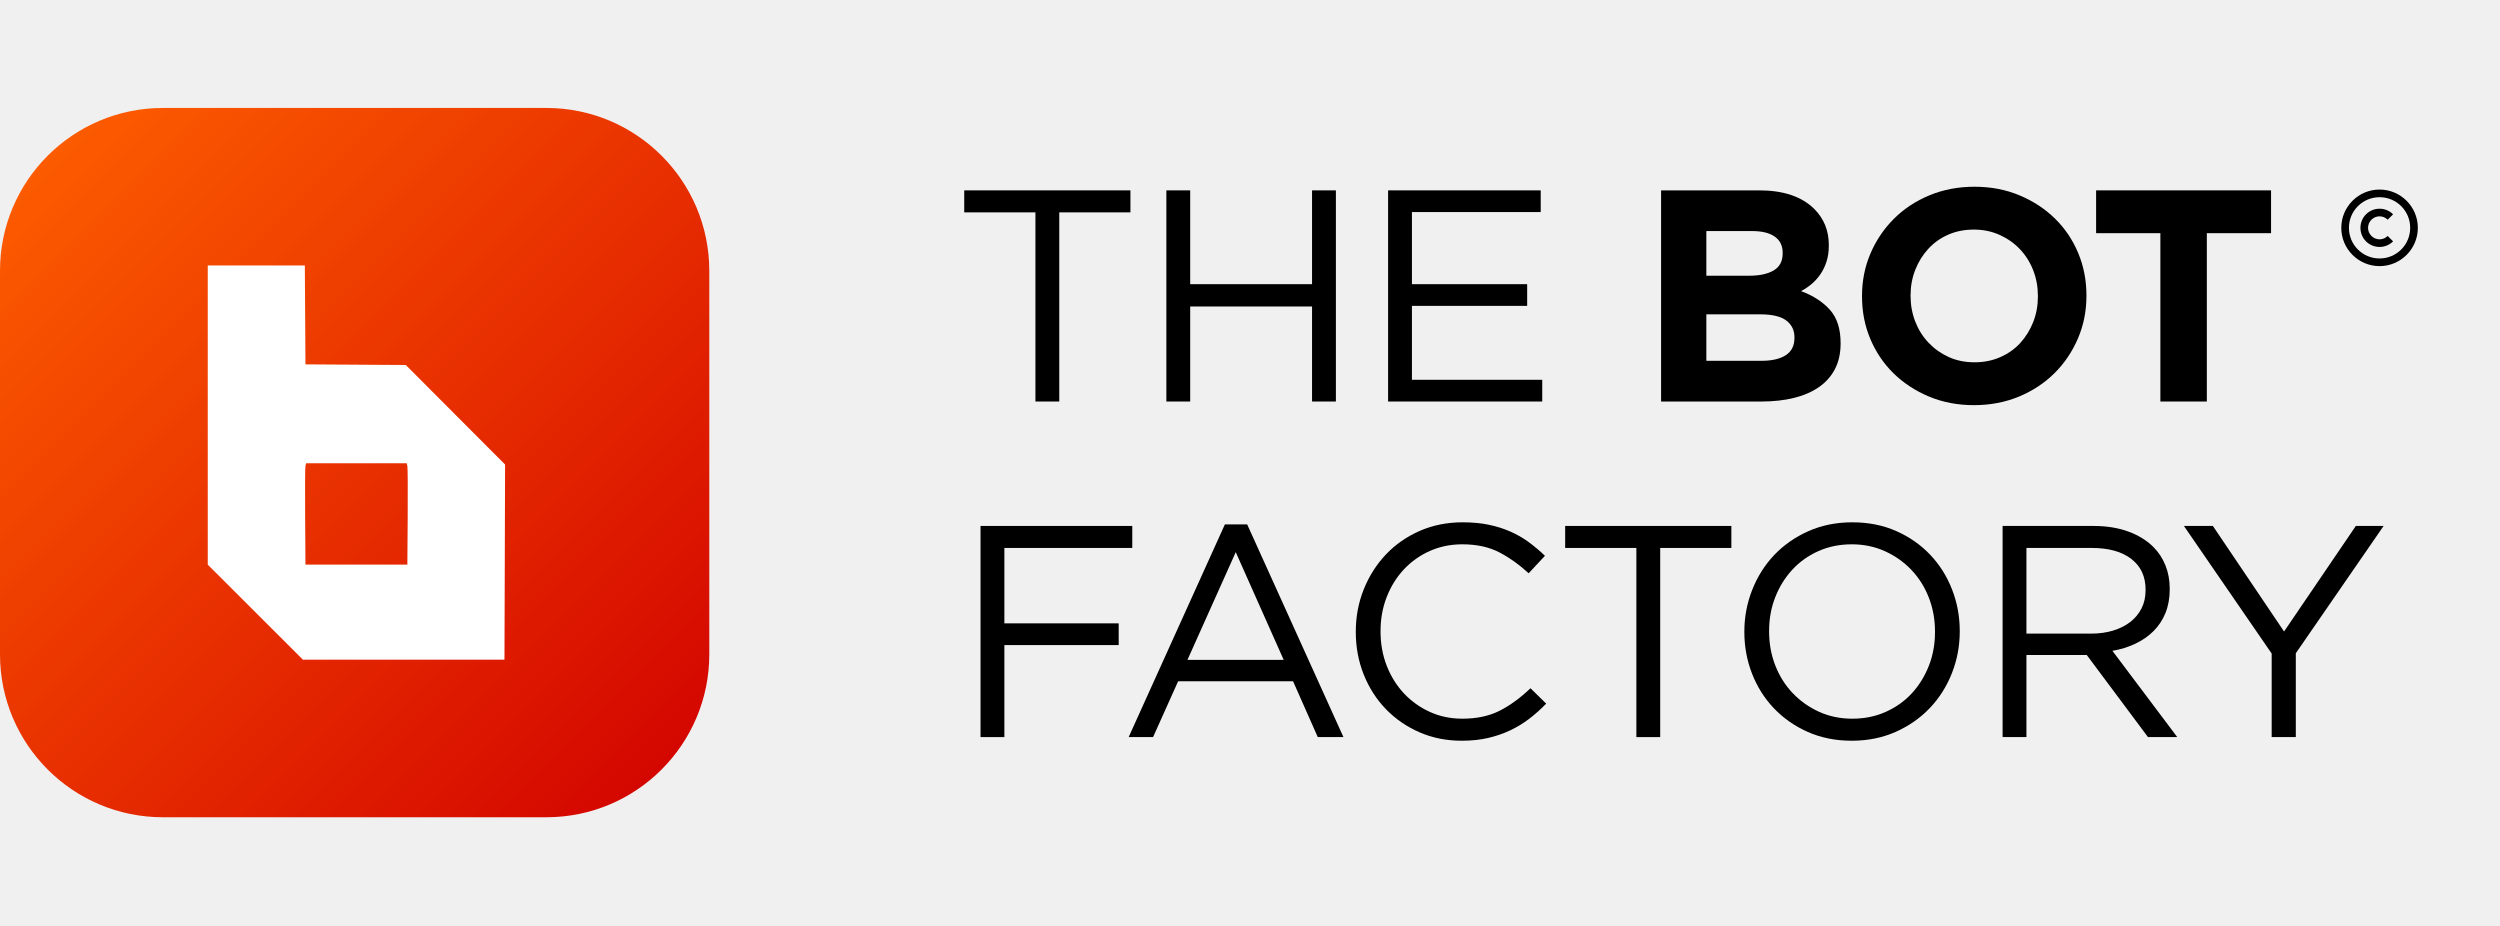
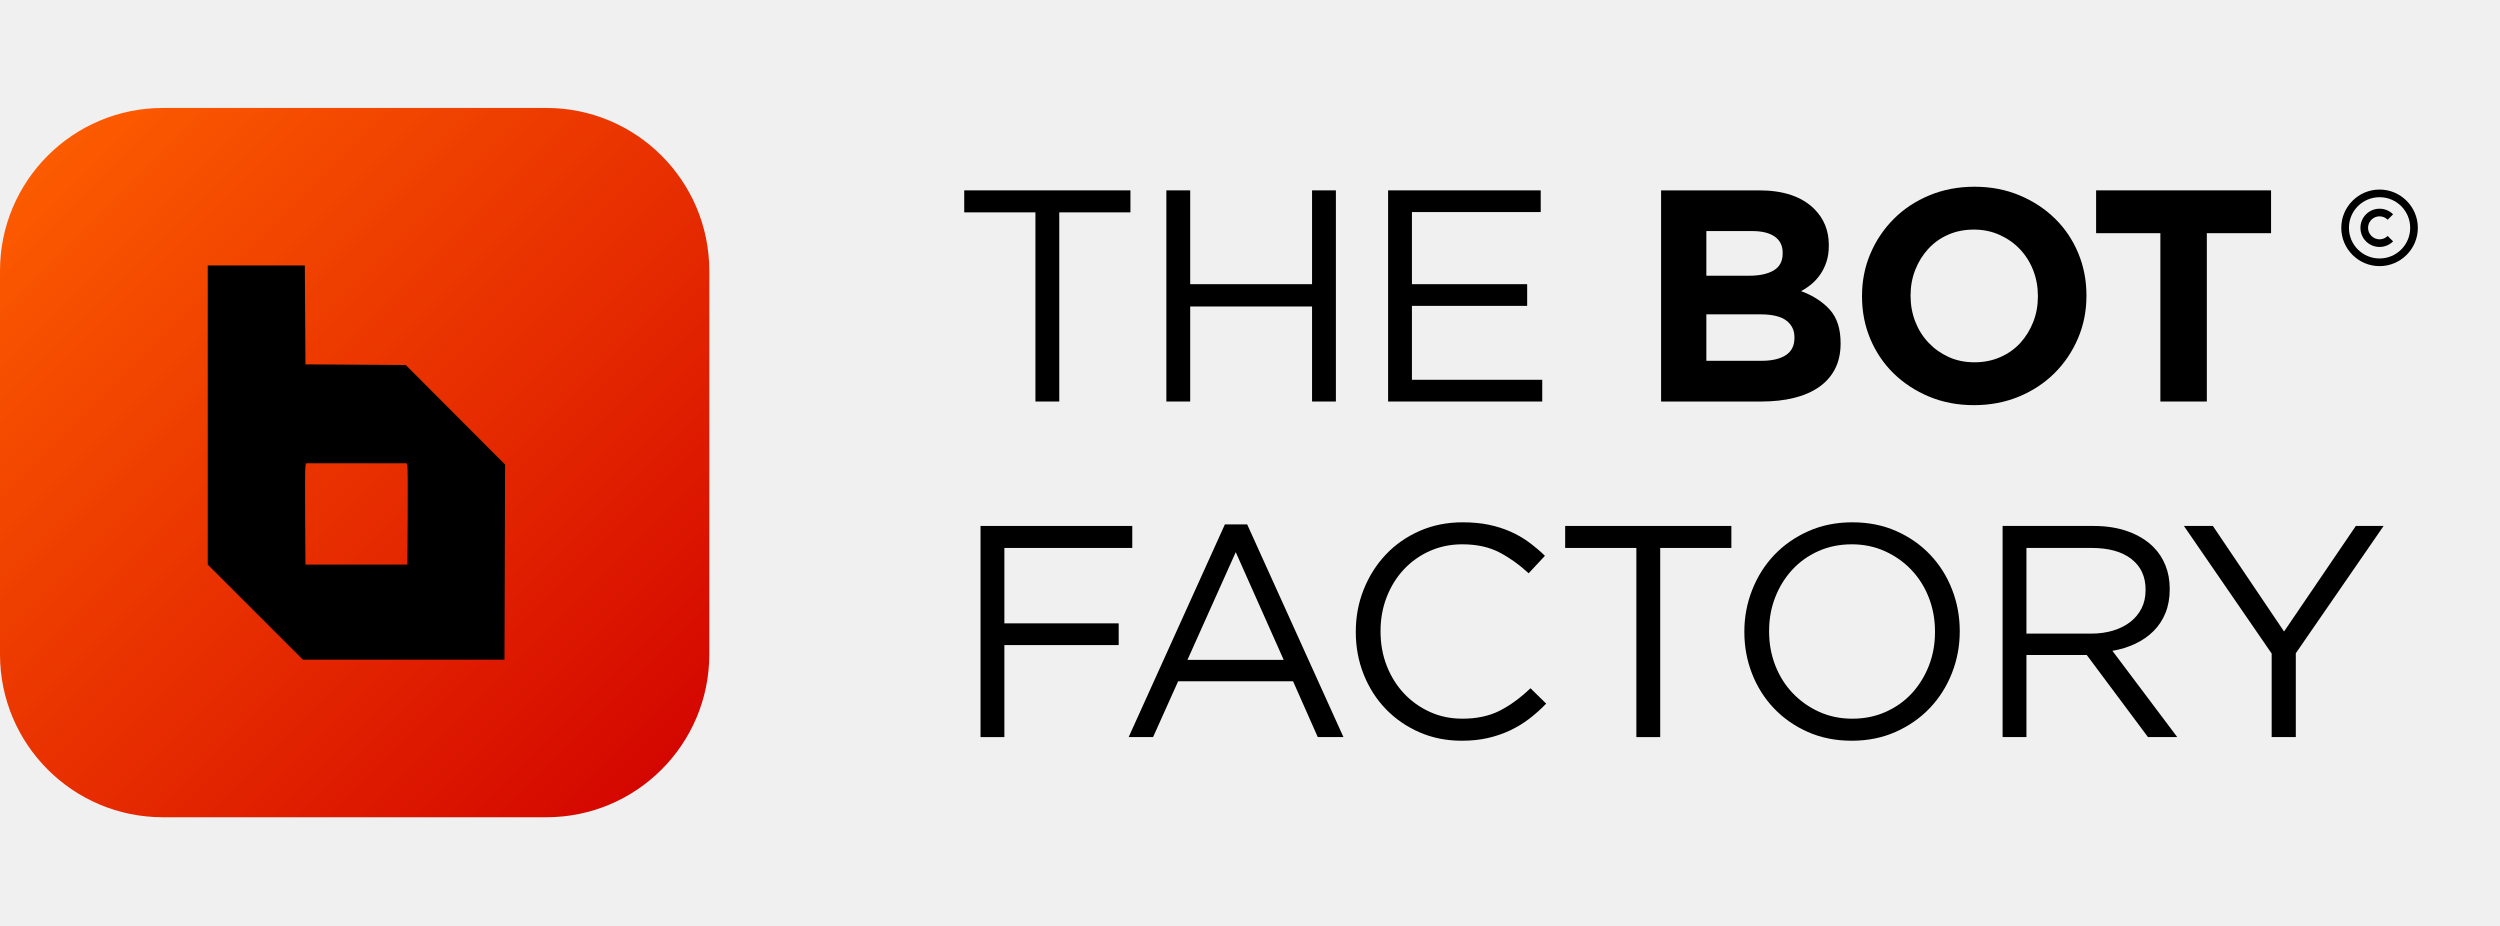
<svg xmlns="http://www.w3.org/2000/svg" width="1534" zoomAndPan="magnify" viewBox="0 0 1150.5 426" height="568" preserveAspectRatio="xMidYMid meet" version="1.0">
  <defs>
    <g />
-     <clipPath id="9bda55d7f2">
+     <clipPath id="a72aab91a0">
      <path d="M 0 49.684 L 326.414 49.684 L 326.414 376.098 L 0 376.098 Z M 0 49.684 " clip-rule="nonzero" />
    </clipPath>
-     <clipPath id="5065ec125e">
+     <clipPath id="151988e85f">
      <path d="M 74.969 49.684 L 251.445 49.684 C 292.848 49.684 326.414 83.25 326.414 124.652 L 326.414 301.129 C 326.414 342.535 292.848 376.098 251.445 376.098 L 74.969 376.098 C 33.562 376.098 0 342.535 0 301.129 L 0 124.652 C 0 83.25 33.562 49.684 74.969 49.684 Z M 74.969 49.684 " clip-rule="nonzero" />
    </clipPath>
-     <clipPath id="6f6a3e75dc">
+     <clipPath id="9961e6c1a0">
      <path d="M 0 0.684 L 326.414 0.684 L 326.414 327.098 L 0 327.098 Z M 0 0.684 " clip-rule="nonzero" />
    </clipPath>
-     <clipPath id="3049117f7d">
+     <clipPath id="5ea8b7b86f">
      <path d="M 74.969 0.684 L 251.445 0.684 C 292.848 0.684 326.414 34.25 326.414 75.652 L 326.414 252.129 C 326.414 293.535 292.848 327.098 251.445 327.098 L 74.969 327.098 C 33.562 327.098 0 293.535 0 252.129 L 0 75.652 C 0 34.25 33.562 0.684 74.969 0.684 Z M 74.969 0.684 " clip-rule="nonzero" />
    </clipPath>
-     <linearGradient x1="0" gradientTransform="matrix(1.275049, 0, 0, 1.275049, -0.000000000000085228, 0.685139)" y1="0" x2="256" gradientUnits="userSpaceOnUse" y2="256" id="36bc33d5ff">
+     <linearGradient x1="0" gradientTransform="matrix(1.275049, 0, 0, 1.275049, -0.000000000000085228, 0.685139)" y1="0" x2="256" gradientUnits="userSpaceOnUse" y2="256" id="ce87de8cba">
      <stop stop-opacity="1" stop-color="rgb(100%, 38.039%, 0%)" offset="0" />
      <stop stop-opacity="1" stop-color="rgb(99.928%, 37.891%, 0%)" offset="0.008" />
      <stop stop-opacity="1" stop-color="rgb(99.788%, 37.593%, 0%)" offset="0.016" />
      <stop stop-opacity="1" stop-color="rgb(99.646%, 37.296%, 0%)" offset="0.023" />
      <stop stop-opacity="1" stop-color="rgb(99.506%, 36.998%, 0%)" offset="0.031" />
      <stop stop-opacity="1" stop-color="rgb(99.365%, 36.702%, 0%)" offset="0.039" />
      <stop stop-opacity="1" stop-color="rgb(99.223%, 36.404%, 0%)" offset="0.047" />
      <stop stop-opacity="1" stop-color="rgb(99.083%, 36.107%, 0%)" offset="0.055" />
      <stop stop-opacity="1" stop-color="rgb(98.943%, 35.809%, 0%)" offset="0.062" />
      <stop stop-opacity="1" stop-color="rgb(98.801%, 35.513%, 0%)" offset="0.07" />
      <stop stop-opacity="1" stop-color="rgb(98.66%, 35.216%, 0%)" offset="0.078" />
      <stop stop-opacity="1" stop-color="rgb(98.518%, 34.918%, 0%)" offset="0.086" />
      <stop stop-opacity="1" stop-color="rgb(98.378%, 34.621%, 0%)" offset="0.094" />
      <stop stop-opacity="1" stop-color="rgb(98.238%, 34.323%, 0%)" offset="0.102" />
      <stop stop-opacity="1" stop-color="rgb(98.096%, 34.027%, 0%)" offset="0.109" />
      <stop stop-opacity="1" stop-color="rgb(97.955%, 33.73%, 0%)" offset="0.117" />
      <stop stop-opacity="1" stop-color="rgb(97.815%, 33.432%, 0%)" offset="0.125" />
      <stop stop-opacity="1" stop-color="rgb(97.673%, 33.134%, 0%)" offset="0.133" />
      <stop stop-opacity="1" stop-color="rgb(97.533%, 32.838%, 0%)" offset="0.141" />
      <stop stop-opacity="1" stop-color="rgb(97.392%, 32.541%, 0%)" offset="0.148" />
      <stop stop-opacity="1" stop-color="rgb(97.25%, 32.243%, 0%)" offset="0.156" />
      <stop stop-opacity="1" stop-color="rgb(97.11%, 31.946%, 0%)" offset="0.164" />
      <stop stop-opacity="1" stop-color="rgb(96.968%, 31.65%, 0%)" offset="0.172" />
      <stop stop-opacity="1" stop-color="rgb(96.828%, 31.352%, 0%)" offset="0.18" />
      <stop stop-opacity="1" stop-color="rgb(96.687%, 31.055%, 0%)" offset="0.188" />
      <stop stop-opacity="1" stop-color="rgb(96.545%, 30.757%, 0%)" offset="0.195" />
      <stop stop-opacity="1" stop-color="rgb(96.405%, 30.461%, 0%)" offset="0.203" />
      <stop stop-opacity="1" stop-color="rgb(96.265%, 30.164%, 0%)" offset="0.211" />
      <stop stop-opacity="1" stop-color="rgb(96.123%, 29.866%, 0%)" offset="0.219" />
      <stop stop-opacity="1" stop-color="rgb(95.982%, 29.568%, 0%)" offset="0.227" />
      <stop stop-opacity="1" stop-color="rgb(95.842%, 29.271%, 0%)" offset="0.234" />
      <stop stop-opacity="1" stop-color="rgb(95.7%, 28.975%, 0%)" offset="0.242" />
      <stop stop-opacity="1" stop-color="rgb(95.56%, 28.677%, 0%)" offset="0.25" />
      <stop stop-opacity="1" stop-color="rgb(95.418%, 28.38%, 0%)" offset="0.258" />
      <stop stop-opacity="1" stop-color="rgb(95.277%, 28.082%, 0%)" offset="0.266" />
      <stop stop-opacity="1" stop-color="rgb(95.137%, 27.786%, 0%)" offset="0.273" />
      <stop stop-opacity="1" stop-color="rgb(94.995%, 27.489%, 0%)" offset="0.281" />
      <stop stop-opacity="1" stop-color="rgb(94.855%, 27.191%, 0%)" offset="0.289" />
      <stop stop-opacity="1" stop-color="rgb(94.714%, 26.894%, 0%)" offset="0.297" />
      <stop stop-opacity="1" stop-color="rgb(94.572%, 26.598%, 0%)" offset="0.305" />
      <stop stop-opacity="1" stop-color="rgb(94.432%, 26.3%, 0%)" offset="0.312" />
      <stop stop-opacity="1" stop-color="rgb(94.292%, 26.003%, 0%)" offset="0.32" />
      <stop stop-opacity="1" stop-color="rgb(94.15%, 25.705%, 0%)" offset="0.328" />
      <stop stop-opacity="1" stop-color="rgb(94.009%, 25.409%, 0%)" offset="0.336" />
      <stop stop-opacity="1" stop-color="rgb(93.867%, 25.111%, 0%)" offset="0.344" />
      <stop stop-opacity="1" stop-color="rgb(93.727%, 24.814%, 0%)" offset="0.352" />
      <stop stop-opacity="1" stop-color="rgb(93.587%, 24.516%, 0%)" offset="0.359" />
      <stop stop-opacity="1" stop-color="rgb(93.445%, 24.219%, 0%)" offset="0.367" />
      <stop stop-opacity="1" stop-color="rgb(93.304%, 23.923%, 0%)" offset="0.375" />
      <stop stop-opacity="1" stop-color="rgb(93.164%, 23.625%, 0%)" offset="0.383" />
      <stop stop-opacity="1" stop-color="rgb(93.022%, 23.328%, 0%)" offset="0.391" />
      <stop stop-opacity="1" stop-color="rgb(92.882%, 23.03%, 0%)" offset="0.398" />
      <stop stop-opacity="1" stop-color="rgb(92.741%, 22.734%, 0%)" offset="0.406" />
      <stop stop-opacity="1" stop-color="rgb(92.599%, 22.437%, 0%)" offset="0.414" />
      <stop stop-opacity="1" stop-color="rgb(92.459%, 22.139%, 0%)" offset="0.422" />
      <stop stop-opacity="1" stop-color="rgb(92.317%, 21.841%, 0%)" offset="0.43" />
      <stop stop-opacity="1" stop-color="rgb(92.177%, 21.545%, 0%)" offset="0.438" />
      <stop stop-opacity="1" stop-color="rgb(92.036%, 21.248%, 0%)" offset="0.445" />
      <stop stop-opacity="1" stop-color="rgb(91.895%, 20.95%, 0%)" offset="0.453" />
      <stop stop-opacity="1" stop-color="rgb(91.754%, 20.653%, 0%)" offset="0.461" />
      <stop stop-opacity="1" stop-color="rgb(91.614%, 20.357%, 0%)" offset="0.469" />
      <stop stop-opacity="1" stop-color="rgb(91.472%, 20.059%, 0%)" offset="0.477" />
      <stop stop-opacity="1" stop-color="rgb(91.331%, 19.762%, 0%)" offset="0.484" />
      <stop stop-opacity="1" stop-color="rgb(91.191%, 19.464%, 0%)" offset="0.492" />
      <stop stop-opacity="1" stop-color="rgb(91.049%, 19.167%, 0%)" offset="0.5" />
      <stop stop-opacity="1" stop-color="rgb(90.979%, 19.019%, 0%)" offset="0.5" />
      <stop stop-opacity="1" stop-color="rgb(90.909%, 18.871%, 0%)" offset="0.5" />
      <stop stop-opacity="1" stop-color="rgb(90.839%, 18.723%, 0%)" offset="0.508" />
      <stop stop-opacity="1" stop-color="rgb(90.767%, 18.573%, 0%)" offset="0.516" />
      <stop stop-opacity="1" stop-color="rgb(90.627%, 18.275%, 0%)" offset="0.523" />
      <stop stop-opacity="1" stop-color="rgb(90.486%, 17.978%, 0%)" offset="0.531" />
      <stop stop-opacity="1" stop-color="rgb(90.344%, 17.682%, 0%)" offset="0.539" />
      <stop stop-opacity="1" stop-color="rgb(90.204%, 17.384%, 0%)" offset="0.547" />
      <stop stop-opacity="1" stop-color="rgb(90.063%, 17.087%, 0%)" offset="0.555" />
      <stop stop-opacity="1" stop-color="rgb(89.922%, 16.789%, 0%)" offset="0.562" />
      <stop stop-opacity="1" stop-color="rgb(89.781%, 16.493%, 0%)" offset="0.57" />
      <stop stop-opacity="1" stop-color="rgb(89.641%, 16.196%, 0%)" offset="0.578" />
      <stop stop-opacity="1" stop-color="rgb(89.499%, 15.898%, 0%)" offset="0.586" />
      <stop stop-opacity="1" stop-color="rgb(89.359%, 15.601%, 0%)" offset="0.594" />
      <stop stop-opacity="1" stop-color="rgb(89.217%, 15.305%, 0%)" offset="0.602" />
      <stop stop-opacity="1" stop-color="rgb(89.076%, 15.007%, 0%)" offset="0.609" />
      <stop stop-opacity="1" stop-color="rgb(88.936%, 14.709%, 0%)" offset="0.617" />
      <stop stop-opacity="1" stop-color="rgb(88.794%, 14.412%, 0%)" offset="0.625" />
      <stop stop-opacity="1" stop-color="rgb(88.654%, 14.114%, 0%)" offset="0.633" />
      <stop stop-opacity="1" stop-color="rgb(88.513%, 13.818%, 0%)" offset="0.641" />
      <stop stop-opacity="1" stop-color="rgb(88.371%, 13.521%, 0%)" offset="0.648" />
      <stop stop-opacity="1" stop-color="rgb(88.231%, 13.223%, 0%)" offset="0.656" />
      <stop stop-opacity="1" stop-color="rgb(88.089%, 12.926%, 0%)" offset="0.664" />
      <stop stop-opacity="1" stop-color="rgb(87.949%, 12.63%, 0%)" offset="0.672" />
      <stop stop-opacity="1" stop-color="rgb(87.808%, 12.332%, 0%)" offset="0.68" />
      <stop stop-opacity="1" stop-color="rgb(87.666%, 12.035%, 0%)" offset="0.688" />
      <stop stop-opacity="1" stop-color="rgb(87.526%, 11.737%, 0%)" offset="0.695" />
      <stop stop-opacity="1" stop-color="rgb(87.386%, 11.441%, 0%)" offset="0.703" />
      <stop stop-opacity="1" stop-color="rgb(87.244%, 11.143%, 0%)" offset="0.711" />
      <stop stop-opacity="1" stop-color="rgb(87.103%, 10.846%, 0%)" offset="0.719" />
      <stop stop-opacity="1" stop-color="rgb(86.963%, 10.548%, 0%)" offset="0.727" />
      <stop stop-opacity="1" stop-color="rgb(86.821%, 10.252%, 0%)" offset="0.734" />
      <stop stop-opacity="1" stop-color="rgb(86.681%, 9.955%, 0%)" offset="0.742" />
      <stop stop-opacity="1" stop-color="rgb(86.539%, 9.657%, 0%)" offset="0.75" />
      <stop stop-opacity="1" stop-color="rgb(86.398%, 9.36%, 0%)" offset="0.758" />
      <stop stop-opacity="1" stop-color="rgb(86.258%, 9.062%, 0%)" offset="0.766" />
      <stop stop-opacity="1" stop-color="rgb(86.116%, 8.766%, 0%)" offset="0.773" />
      <stop stop-opacity="1" stop-color="rgb(85.976%, 8.469%, 0%)" offset="0.781" />
      <stop stop-opacity="1" stop-color="rgb(85.835%, 8.171%, 0%)" offset="0.789" />
      <stop stop-opacity="1" stop-color="rgb(85.693%, 7.874%, 0%)" offset="0.797" />
      <stop stop-opacity="1" stop-color="rgb(85.553%, 7.578%, 0%)" offset="0.805" />
      <stop stop-opacity="1" stop-color="rgb(85.413%, 7.28%, 0%)" offset="0.812" />
      <stop stop-opacity="1" stop-color="rgb(85.271%, 6.982%, 0%)" offset="0.82" />
      <stop stop-opacity="1" stop-color="rgb(85.13%, 6.685%, 0%)" offset="0.828" />
      <stop stop-opacity="1" stop-color="rgb(84.988%, 6.389%, 0%)" offset="0.836" />
      <stop stop-opacity="1" stop-color="rgb(84.848%, 6.091%, 0%)" offset="0.844" />
      <stop stop-opacity="1" stop-color="rgb(84.708%, 5.794%, 0%)" offset="0.852" />
      <stop stop-opacity="1" stop-color="rgb(84.566%, 5.496%, 0%)" offset="0.859" />
      <stop stop-opacity="1" stop-color="rgb(84.425%, 5.2%, 0%)" offset="0.867" />
      <stop stop-opacity="1" stop-color="rgb(84.285%, 4.903%, 0%)" offset="0.875" />
      <stop stop-opacity="1" stop-color="rgb(84.143%, 4.605%, 0%)" offset="0.883" />
      <stop stop-opacity="1" stop-color="rgb(84.003%, 4.308%, 0%)" offset="0.891" />
      <stop stop-opacity="1" stop-color="rgb(83.862%, 4.01%, 0%)" offset="0.898" />
      <stop stop-opacity="1" stop-color="rgb(83.72%, 3.714%, 0%)" offset="0.906" />
      <stop stop-opacity="1" stop-color="rgb(83.58%, 3.416%, 0%)" offset="0.914" />
      <stop stop-opacity="1" stop-color="rgb(83.438%, 3.119%, 0%)" offset="0.922" />
      <stop stop-opacity="1" stop-color="rgb(83.298%, 2.821%, 0%)" offset="0.93" />
      <stop stop-opacity="1" stop-color="rgb(83.157%, 2.525%, 0%)" offset="0.938" />
      <stop stop-opacity="1" stop-color="rgb(83.015%, 2.228%, 0%)" offset="0.945" />
      <stop stop-opacity="1" stop-color="rgb(82.875%, 1.93%, 0%)" offset="0.953" />
      <stop stop-opacity="1" stop-color="rgb(82.735%, 1.633%, 0%)" offset="0.961" />
      <stop stop-opacity="1" stop-color="rgb(82.593%, 1.337%, 0%)" offset="0.969" />
      <stop stop-opacity="1" stop-color="rgb(82.452%, 1.039%, 0%)" offset="0.977" />
      <stop stop-opacity="1" stop-color="rgb(82.312%, 0.742%, 0%)" offset="0.984" />
      <stop stop-opacity="1" stop-color="rgb(82.17%, 0.444%, 0%)" offset="0.992" />
      <stop stop-opacity="1" stop-color="rgb(82.03%, 0.148%, 0%)" offset="1" />
    </linearGradient>
-     <clipPath id="502444321d">
+     <clipPath id="76ba4d5e57">
      <rect x="0" width="327" y="0" height="328" />
    </clipPath>
-     <clipPath id="005f8487b9">
+     <clipPath id="19d48eda53">
      <path d="M 95 122.168 L 232.547 122.168 L 232.547 303.59 L 95 303.59 Z M 95 122.168 " clip-rule="nonzero" />
    </clipPath>
-     <clipPath id="ebc3991406">
+     <clipPath id="fdcade1860">
      <path d="M 1077.457 87.234 L 1112.691 87.234 L 1112.691 122.469 L 1077.457 122.469 Z M 1077.457 87.234 " clip-rule="nonzero" />
    </clipPath>
  </defs>
-   <g clip-path="url(#9bda55d7f2)">
-     <g clip-path="url(#5065ec125e)">
+   <g clip-path="url(#a72aab91a0)">
+     <g clip-path="url(#151988e85f)">
      <g transform="matrix(1, 0, 0, 1, 0, 49)">
-         <g clip-path="url(#502444321d)">
-           <g clip-path="url(#6f6a3e75dc)">
-             <g clip-path="url(#3049117f7d)">
-               <path fill="url(#36bc33d5ff)" d="M 0 0.684 L 0 327.098 L 326.414 327.098 L 326.414 0.684 Z M 0 0.684 " fill-rule="nonzero" />
+         <g clip-path="url(#76ba4d5e57)">
+           <g clip-path="url(#9961e6c1a0)">
+             <g clip-path="url(#5ea8b7b86f)">
+               <path fill="url(#ce87de8cba)" d="M 0 0.684 L 0 327.098 L 326.414 327.098 L 326.414 0.684 Z M 0 0.684 " fill-rule="nonzero" />
            </g>
          </g>
        </g>
      </g>
    </g>
  </g>
-   <g clip-path="url(#005f8487b9)">
-     <path fill="#ffffff" d="M 95.609 259.844 L 95.609 122.168 L 140.285 122.168 L 140.574 167.684 L 186.738 167.973 L 209.586 190.875 L 232.438 213.777 L 232.297 259.422 L 232.152 305.066 L 186.66 305.207 L 141.164 305.352 Z M 187.621 237.758 C 187.703 225.617 187.637 215.129 187.473 214.445 L 187.168 213.203 L 140.871 213.203 L 140.566 214.445 C 140.402 215.129 140.336 225.617 140.422 237.758 L 140.574 259.824 L 187.465 259.824 Z M 187.621 237.758 " fill-opacity="1" fill-rule="evenodd" />
-   </g>
-   <g clip-path="url(#ebc3991406)">
+   <g clip-path="url(#19d48eda53)">
+     <path fill="#000000" d="M 95.609 259.844 L 95.609 122.168 L 140.285 122.168 L 140.574 167.684 L 186.738 167.973 L 209.586 190.875 L 232.438 213.777 L 232.297 259.422 L 232.152 305.066 L 186.66 305.207 L 141.164 305.352 Z M 187.621 237.758 C 187.703 225.617 187.637 215.129 187.473 214.445 L 187.168 213.203 L 140.871 213.203 L 140.566 214.445 C 140.402 215.129 140.336 225.617 140.422 237.758 L 140.574 259.824 L 187.465 259.824 Z M 187.621 237.758 " fill-opacity="1" fill-rule="evenodd" />
+   </g>
+   <g clip-path="url(#fdcade1860)">
    <path fill="#000000" d="M 1095.074 87.234 C 1085.363 87.234 1077.457 95.141 1077.457 104.852 C 1077.457 114.559 1085.363 122.469 1095.074 122.469 C 1104.781 122.469 1112.691 114.559 1112.691 104.852 C 1112.691 95.141 1104.781 87.234 1095.074 87.234 Z M 1095.074 90.758 C 1102.879 90.758 1109.168 97.047 1109.168 104.852 C 1109.168 112.656 1102.879 118.945 1095.074 118.945 C 1087.27 118.945 1080.98 112.656 1080.98 104.852 C 1080.98 97.047 1087.27 90.758 1095.074 90.758 Z M 1095.074 96.051 C 1092.816 96.051 1090.559 96.91 1088.844 98.621 C 1085.422 102.047 1085.422 107.652 1088.844 111.078 C 1092.27 114.504 1097.875 114.504 1101.301 111.078 L 1098.809 108.586 C 1096.73 110.664 1093.414 110.664 1091.336 108.586 C 1089.258 106.508 1089.258 103.191 1091.336 101.113 C 1093.414 99.035 1096.73 99.035 1098.809 101.113 L 1101.301 98.621 C 1099.59 96.91 1097.332 96.051 1095.074 96.051 Z M 1095.074 96.051 " fill-opacity="1" fill-rule="nonzero" />
  </g>
  <g fill="#000000" fill-opacity="1">
    <g transform="translate(437.4917, 184.7787)">
      <g>
        <path d="M 39.016 -87.047 L 6.25 -87.047 L 6.25 -97.172 L 82.734 -97.172 L 82.734 -87.047 L 49.984 -87.047 L 49.984 0 L 39.016 0 Z M 39.016 -87.047 " />
      </g>
    </g>
  </g>
  <g fill="#000000" fill-opacity="1">
    <g transform="translate(523.0112, 184.7787)">
      <g>
        <path d="M 13.75 -97.172 L 24.719 -97.172 L 24.719 -54 L 80.797 -54 L 80.797 -97.172 L 91.766 -97.172 L 91.766 0 L 80.797 0 L 80.797 -43.734 L 24.719 -43.734 L 24.719 0 L 13.75 0 Z M 13.75 -97.172 " />
      </g>
    </g>
  </g>
  <g fill="#000000" fill-opacity="1">
    <g transform="translate(625.0514, 184.7787)">
      <g>
        <path d="M 13.75 -97.172 L 83.984 -97.172 L 83.984 -87.188 L 24.719 -87.188 L 24.719 -54 L 77.75 -54 L 77.75 -44.016 L 24.719 -44.016 L 24.719 -10 L 84.688 -10 L 84.688 0 L 13.75 0 Z M 13.75 -97.172 " />
      </g>
    </g>
  </g>
  <g fill="#000000" fill-opacity="1">
    <g transform="translate(714.5969, 184.7787)">
      <g />
    </g>
  </g>
  <g fill="#000000" fill-opacity="1">
    <g transform="translate(752.7765, 184.7787)">
      <g>
        <path d="M 11.656 -97.172 L 56.781 -97.172 C 67.977 -97.172 76.445 -94.305 82.188 -88.578 C 86.625 -84.129 88.844 -78.617 88.844 -72.047 L 88.844 -71.781 C 88.844 -69 88.492 -66.539 87.797 -64.406 C 87.109 -62.281 86.188 -60.363 85.031 -58.656 C 83.875 -56.945 82.531 -55.441 81 -54.141 C 79.477 -52.848 77.836 -51.738 76.078 -50.812 C 81.723 -48.688 86.164 -45.797 89.406 -42.141 C 92.645 -38.484 94.266 -33.414 94.266 -26.938 L 94.266 -26.656 C 94.266 -22.207 93.406 -18.316 91.688 -14.984 C 89.977 -11.66 87.523 -8.883 84.328 -6.656 C 81.141 -4.438 77.301 -2.77 72.812 -1.656 C 68.32 -0.551 63.348 0 57.891 0 L 11.656 0 Z M 67.609 -68.438 C 67.609 -71.676 66.406 -74.148 64 -75.859 C 61.594 -77.578 58.125 -78.438 53.594 -78.438 L 32.484 -78.438 L 32.484 -57.891 L 52.203 -57.891 C 56.922 -57.891 60.664 -58.695 63.438 -60.312 C 66.219 -61.938 67.609 -64.555 67.609 -68.172 Z M 73.031 -29.578 C 73.031 -32.805 71.781 -35.367 69.281 -37.266 C 66.781 -39.172 62.754 -40.125 57.203 -40.125 L 32.484 -40.125 L 32.484 -18.734 L 57.891 -18.734 C 62.609 -18.734 66.312 -19.586 69 -21.297 C 71.688 -23.016 73.031 -25.68 73.031 -29.297 Z M 73.031 -29.578 " />
      </g>
    </g>
  </g>
  <g fill="#000000" fill-opacity="1">
    <g transform="translate(849.5413, 184.7787)">
      <g>
        <path d="M 58.859 1.672 C 51.367 1.672 44.473 0.352 38.172 -2.281 C 31.879 -4.926 26.441 -8.492 21.859 -12.984 C 17.285 -17.473 13.723 -22.75 11.172 -28.812 C 8.629 -34.875 7.359 -41.375 7.359 -48.312 L 7.359 -48.594 C 7.359 -55.531 8.648 -62.031 11.234 -68.094 C 13.828 -74.156 17.414 -79.477 22 -84.062 C 26.582 -88.645 32.039 -92.254 38.375 -94.891 C 44.719 -97.523 51.641 -98.844 59.141 -98.844 C 66.641 -98.844 73.535 -97.523 79.828 -94.891 C 86.117 -92.254 91.555 -88.691 96.141 -84.203 C 100.723 -79.711 104.285 -74.438 106.828 -68.375 C 109.367 -62.312 110.641 -55.812 110.641 -48.875 L 110.641 -48.594 C 110.641 -41.645 109.344 -35.141 106.75 -29.078 C 104.164 -23.016 100.582 -17.691 96 -13.109 C 91.414 -8.535 85.953 -4.926 79.609 -2.281 C 73.273 0.352 66.359 1.672 58.859 1.672 Z M 59.141 -18.047 C 63.398 -18.047 67.332 -18.832 70.938 -20.406 C 74.551 -21.977 77.629 -24.148 80.172 -26.922 C 82.711 -29.703 84.703 -32.922 86.141 -36.578 C 87.578 -40.234 88.297 -44.145 88.297 -48.312 L 88.297 -48.594 C 88.297 -52.758 87.578 -56.691 86.141 -60.391 C 84.703 -64.086 82.664 -67.32 80.031 -70.094 C 77.395 -72.875 74.27 -75.07 70.656 -76.688 C 67.051 -78.312 63.117 -79.125 58.859 -79.125 C 54.516 -79.125 50.555 -78.336 46.984 -76.766 C 43.422 -75.191 40.367 -73.016 37.828 -70.234 C 35.285 -67.461 33.297 -64.25 31.859 -60.594 C 30.422 -56.938 29.703 -53.031 29.703 -48.875 L 29.703 -48.594 C 29.703 -44.426 30.422 -40.488 31.859 -36.781 C 33.297 -33.082 35.332 -29.844 37.969 -27.062 C 40.602 -24.289 43.703 -22.094 47.266 -20.469 C 50.828 -18.852 54.785 -18.047 59.141 -18.047 Z M 59.141 -18.047 " />
      </g>
    </g>
  </g>
  <g fill="#000000" fill-opacity="1">
    <g transform="translate(959.9113, 184.7787)">
      <g>
        <path d="M 34.297 -77.469 L 4.719 -77.469 L 4.719 -97.172 L 85.234 -97.172 L 85.234 -77.469 L 55.672 -77.469 L 55.672 0 L 34.297 0 Z M 34.297 -77.469 " />
      </g>
    </g>
  </g>
  <g fill="#000000" fill-opacity="1">
    <g transform="translate(437.4917, 339.2115)">
      <g>
        <path d="M 13.75 -97.172 L 83.578 -97.172 L 83.578 -87.047 L 24.719 -87.047 L 24.719 -52.344 L 77.328 -52.344 L 77.328 -42.344 L 24.719 -42.344 L 24.719 0 L 13.75 0 Z M 13.75 -97.172 " />
      </g>
    </g>
  </g>
  <g fill="#000000" fill-opacity="1">
    <g transform="translate(513.987, 339.2115)">
      <g>
        <path d="M 49.703 -97.875 L 59.969 -97.875 L 104.266 0 L 92.453 0 L 81.078 -25.688 L 28.188 -25.688 L 16.656 0 L 5.422 0 Z M 76.766 -35.547 L 54.703 -85.109 L 32.484 -35.547 Z M 76.766 -35.547 " />
      </g>
    </g>
  </g>
  <g fill="#000000" fill-opacity="1">
    <g transform="translate(614.5001, 339.2115)">
      <g>
        <path d="M 58.172 1.672 C 51.141 1.672 44.66 0.375 38.734 -2.219 C 32.805 -4.812 27.664 -8.352 23.312 -12.844 C 18.969 -17.332 15.566 -22.629 13.109 -28.734 C 10.66 -34.848 9.438 -41.375 9.438 -48.312 L 9.438 -48.594 C 9.438 -55.438 10.66 -61.91 13.109 -68.016 C 15.566 -74.129 18.969 -79.477 23.312 -84.062 C 27.664 -88.645 32.848 -92.254 38.859 -94.891 C 44.879 -97.523 51.453 -98.844 58.578 -98.844 C 63.023 -98.844 67.031 -98.473 70.594 -97.734 C 74.156 -96.992 77.461 -95.953 80.516 -94.609 C 83.578 -93.266 86.398 -91.645 88.984 -89.75 C 91.578 -87.852 94.078 -85.75 96.484 -83.438 L 88.984 -75.391 C 84.816 -79.273 80.348 -82.469 75.578 -84.969 C 70.816 -87.469 65.109 -88.719 58.453 -88.719 C 53.078 -88.719 48.098 -87.695 43.516 -85.656 C 38.941 -83.625 34.961 -80.801 31.578 -77.188 C 28.203 -73.582 25.566 -69.348 23.672 -64.484 C 21.773 -59.629 20.828 -54.426 20.828 -48.875 L 20.828 -48.594 C 20.828 -42.945 21.773 -37.691 23.672 -32.828 C 25.566 -27.973 28.203 -23.738 31.578 -20.125 C 34.961 -16.52 38.941 -13.676 43.516 -11.594 C 48.098 -9.508 53.078 -8.469 58.453 -8.469 C 65.109 -8.469 70.844 -9.691 75.656 -12.141 C 80.469 -14.598 85.191 -18.047 89.828 -22.484 L 97.047 -15.406 C 94.547 -12.812 91.93 -10.473 89.203 -8.391 C 86.473 -6.316 83.531 -4.535 80.375 -3.047 C 77.227 -1.566 73.848 -0.41 70.234 0.422 C 66.629 1.254 62.609 1.672 58.172 1.672 Z M 58.172 1.672 " />
      </g>
    </g>
  </g>
  <g fill="#000000" fill-opacity="1">
    <g transform="translate(714.0414, 339.2115)">
      <g>
        <path d="M 39.016 -87.047 L 6.25 -87.047 L 6.25 -97.172 L 82.734 -97.172 L 82.734 -87.047 L 49.984 -87.047 L 49.984 0 L 39.016 0 Z M 39.016 -87.047 " />
      </g>
    </g>
  </g>
  <g fill="#000000" fill-opacity="1">
    <g transform="translate(793.3134, 339.2115)">
      <g>
        <path d="M 58.859 1.672 C 51.453 1.672 44.719 0.328 38.656 -2.359 C 32.602 -5.047 27.398 -8.676 23.047 -13.25 C 18.691 -17.832 15.332 -23.156 12.969 -29.219 C 10.613 -35.281 9.438 -41.645 9.438 -48.312 L 9.438 -48.594 C 9.438 -55.25 10.641 -61.629 13.047 -67.734 C 15.453 -73.848 18.828 -79.195 23.172 -83.781 C 27.523 -88.363 32.754 -92.02 38.859 -94.75 C 44.973 -97.477 51.734 -98.844 59.141 -98.844 C 66.547 -98.844 73.281 -97.5 79.344 -94.812 C 85.406 -92.133 90.609 -88.504 94.953 -83.922 C 99.305 -79.336 102.66 -74.016 105.016 -67.953 C 107.379 -61.891 108.562 -55.531 108.562 -48.875 L 108.562 -48.594 C 108.562 -41.926 107.359 -35.535 104.953 -29.422 C 102.547 -23.316 99.164 -17.973 94.812 -13.391 C 90.469 -8.816 85.238 -5.16 79.125 -2.422 C 73.02 0.305 66.266 1.672 58.859 1.672 Z M 59.141 -8.469 C 64.691 -8.469 69.801 -9.508 74.469 -11.594 C 79.145 -13.676 83.148 -16.52 86.484 -20.125 C 89.816 -23.738 92.43 -27.953 94.328 -32.766 C 96.223 -37.578 97.172 -42.758 97.172 -48.312 L 97.172 -48.594 C 97.172 -54.145 96.223 -59.348 94.328 -64.203 C 92.43 -69.066 89.77 -73.301 86.344 -76.906 C 82.926 -80.52 78.879 -83.391 74.203 -85.516 C 69.523 -87.648 64.41 -88.719 58.859 -88.719 C 53.305 -88.719 48.191 -87.676 43.516 -85.594 C 38.848 -83.508 34.848 -80.66 31.516 -77.047 C 28.18 -73.441 25.566 -69.234 23.672 -64.422 C 21.773 -59.609 20.828 -54.426 20.828 -48.875 L 20.828 -48.594 C 20.828 -43.039 21.773 -37.832 23.672 -32.969 C 25.566 -28.113 28.227 -23.879 31.656 -20.266 C 35.082 -16.66 39.129 -13.789 43.797 -11.656 C 48.473 -9.531 53.586 -8.469 59.141 -8.469 Z M 59.141 -8.469 " />
      </g>
    </g>
  </g>
  <g fill="#000000" fill-opacity="1">
    <g transform="translate(907.8484, 339.2115)">
      <g>
        <path d="M 13.75 -97.172 L 55.531 -97.172 C 61.551 -97.172 66.895 -96.316 71.562 -94.609 C 76.238 -92.898 80.102 -90.52 83.156 -87.469 C 85.562 -85.062 87.41 -82.238 88.703 -79 C 90.004 -75.758 90.656 -72.191 90.656 -68.297 L 90.656 -68.031 C 90.656 -63.957 90.004 -60.32 88.703 -57.125 C 87.41 -53.938 85.582 -51.16 83.219 -48.797 C 80.863 -46.441 78.066 -44.5 74.828 -42.969 C 71.586 -41.438 68.07 -40.348 64.281 -39.703 L 94.125 0 L 80.656 0 L 52.484 -37.766 L 24.719 -37.766 L 24.719 0 L 13.75 0 Z M 54.562 -47.625 C 58.164 -47.625 61.492 -48.082 64.547 -49 C 67.609 -49.926 70.25 -51.242 72.469 -52.953 C 74.688 -54.672 76.422 -56.754 77.672 -59.203 C 78.922 -61.66 79.547 -64.461 79.547 -67.609 L 79.547 -67.891 C 79.547 -73.898 77.367 -78.594 73.016 -81.969 C 68.672 -85.352 62.566 -87.047 54.703 -87.047 L 24.719 -87.047 L 24.719 -47.625 Z M 54.562 -47.625 " />
      </g>
    </g>
  </g>
  <g fill="#000000" fill-opacity="1">
    <g transform="translate(1001.281, 339.2115)">
      <g>
        <path d="M 44.141 -38.453 L 3.75 -97.172 L 17.078 -97.172 L 49.844 -48.594 L 82.875 -97.172 L 95.656 -97.172 L 55.25 -38.594 L 55.25 0 L 44.141 0 Z M 44.141 -38.453 " />
      </g>
    </g>
  </g>
</svg>
